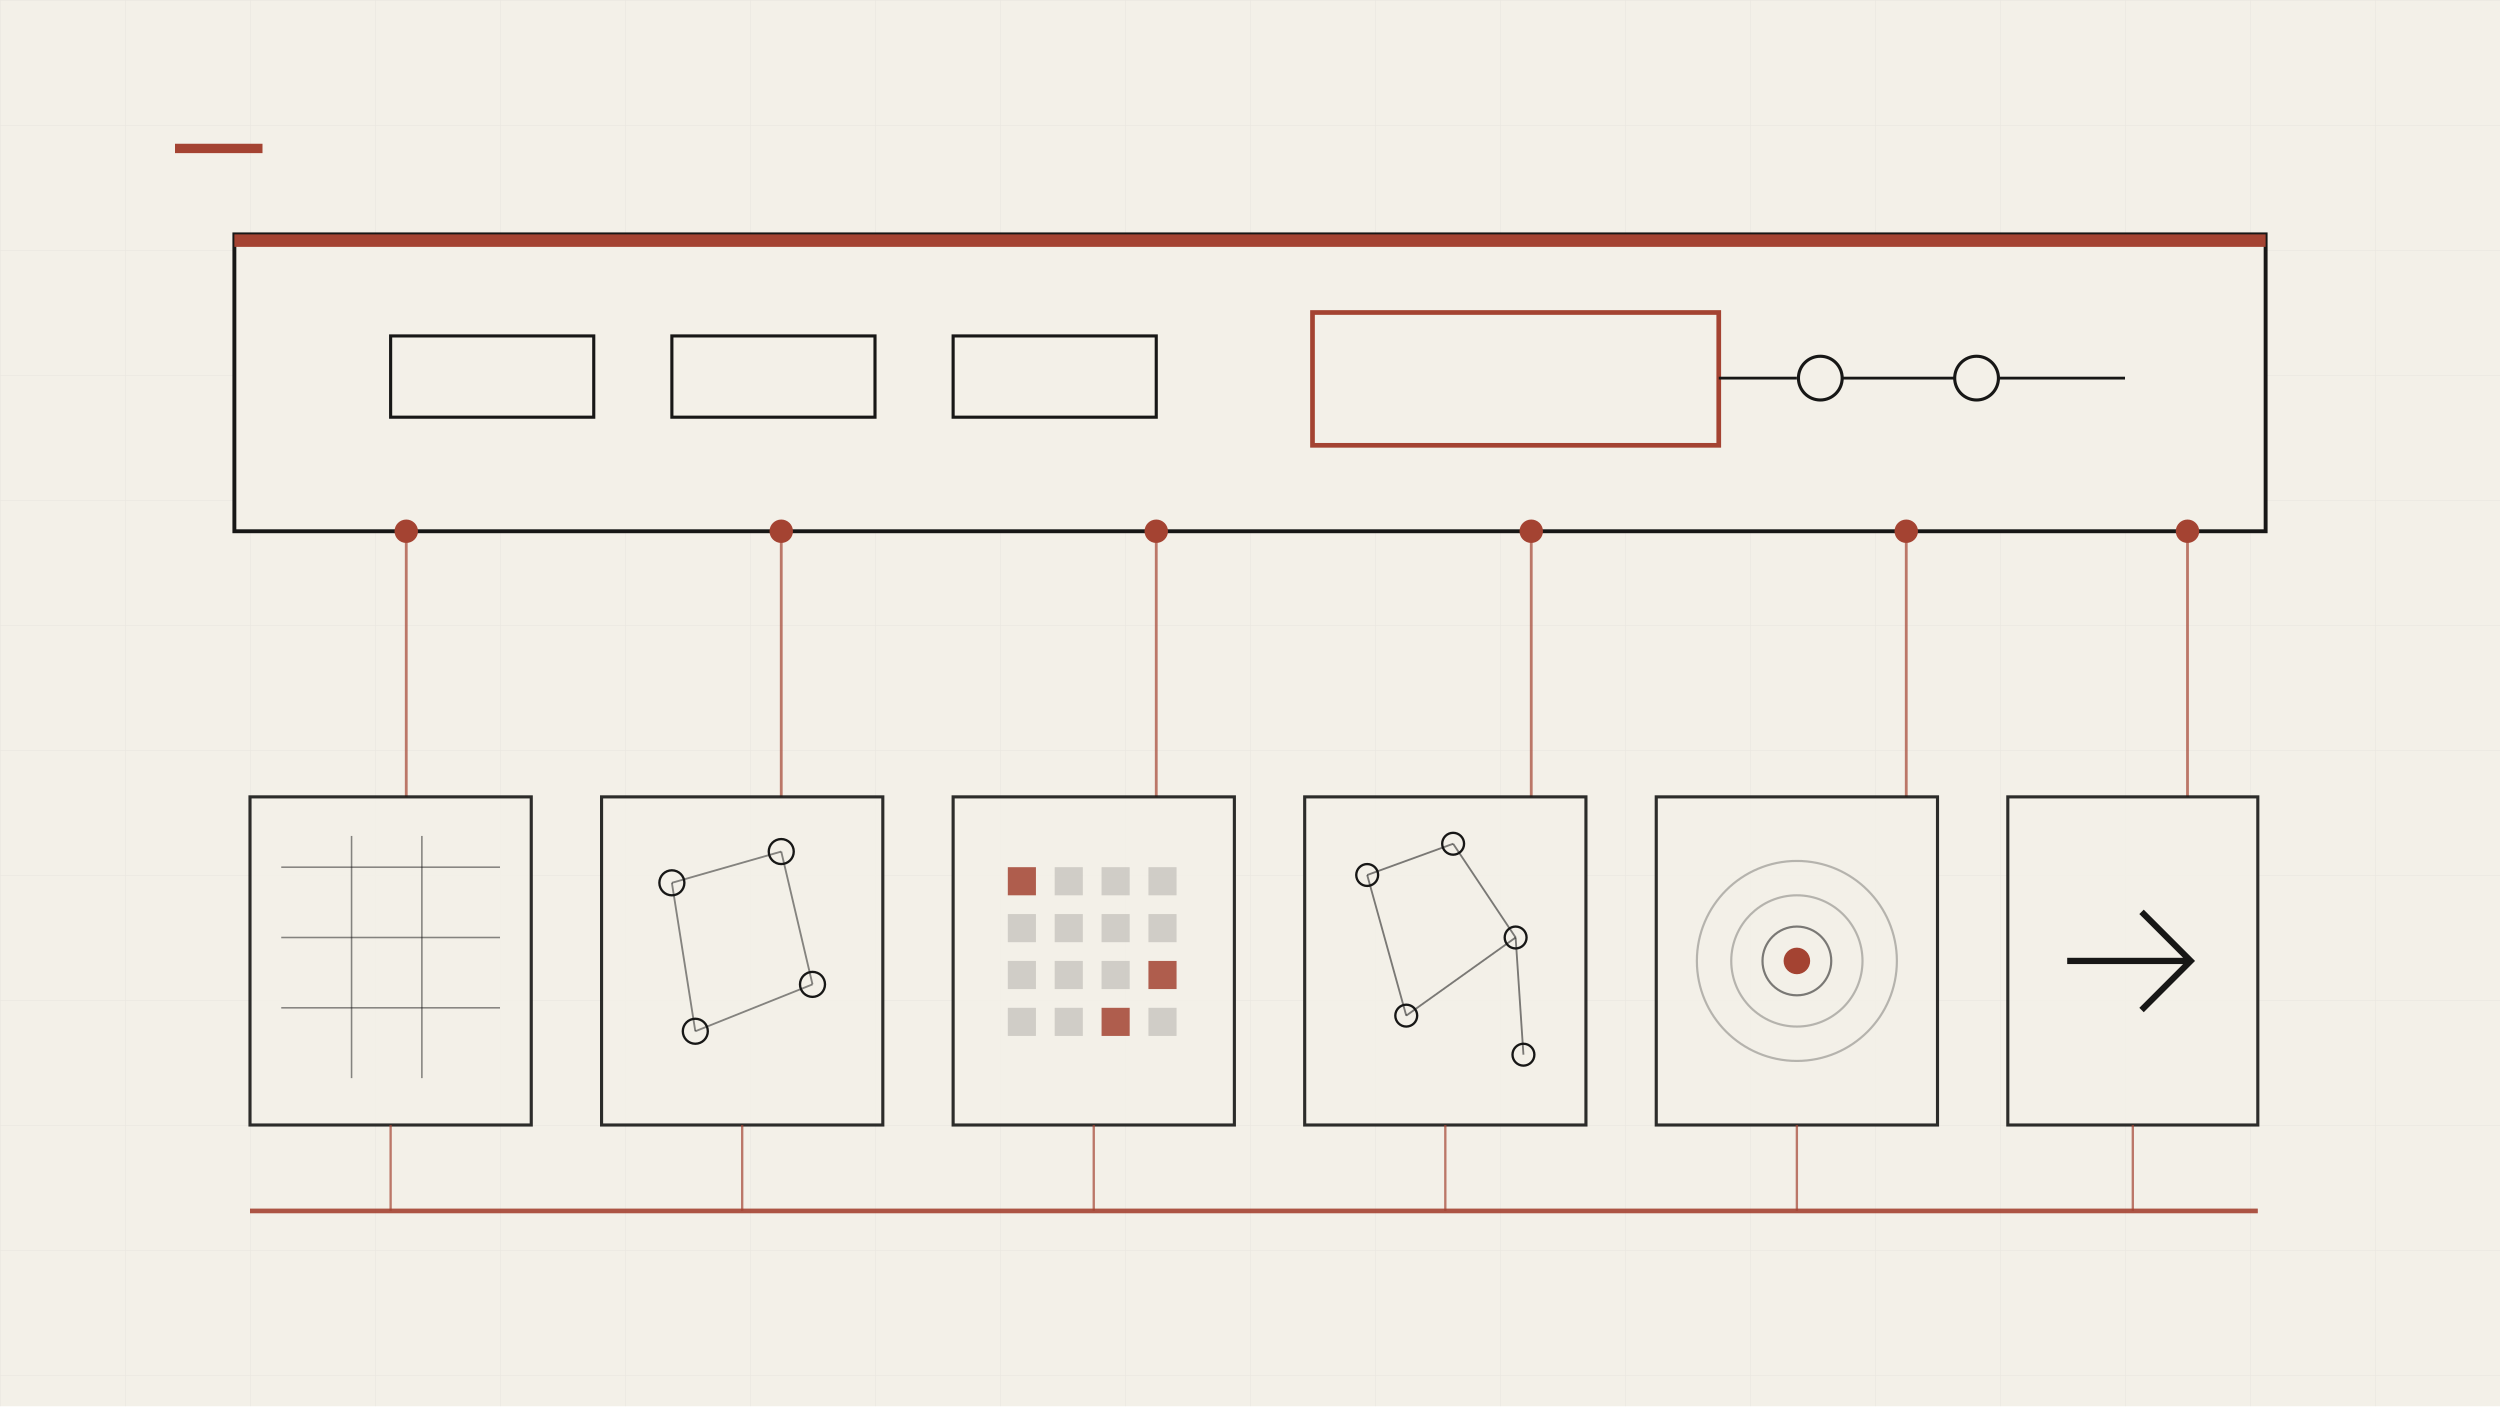
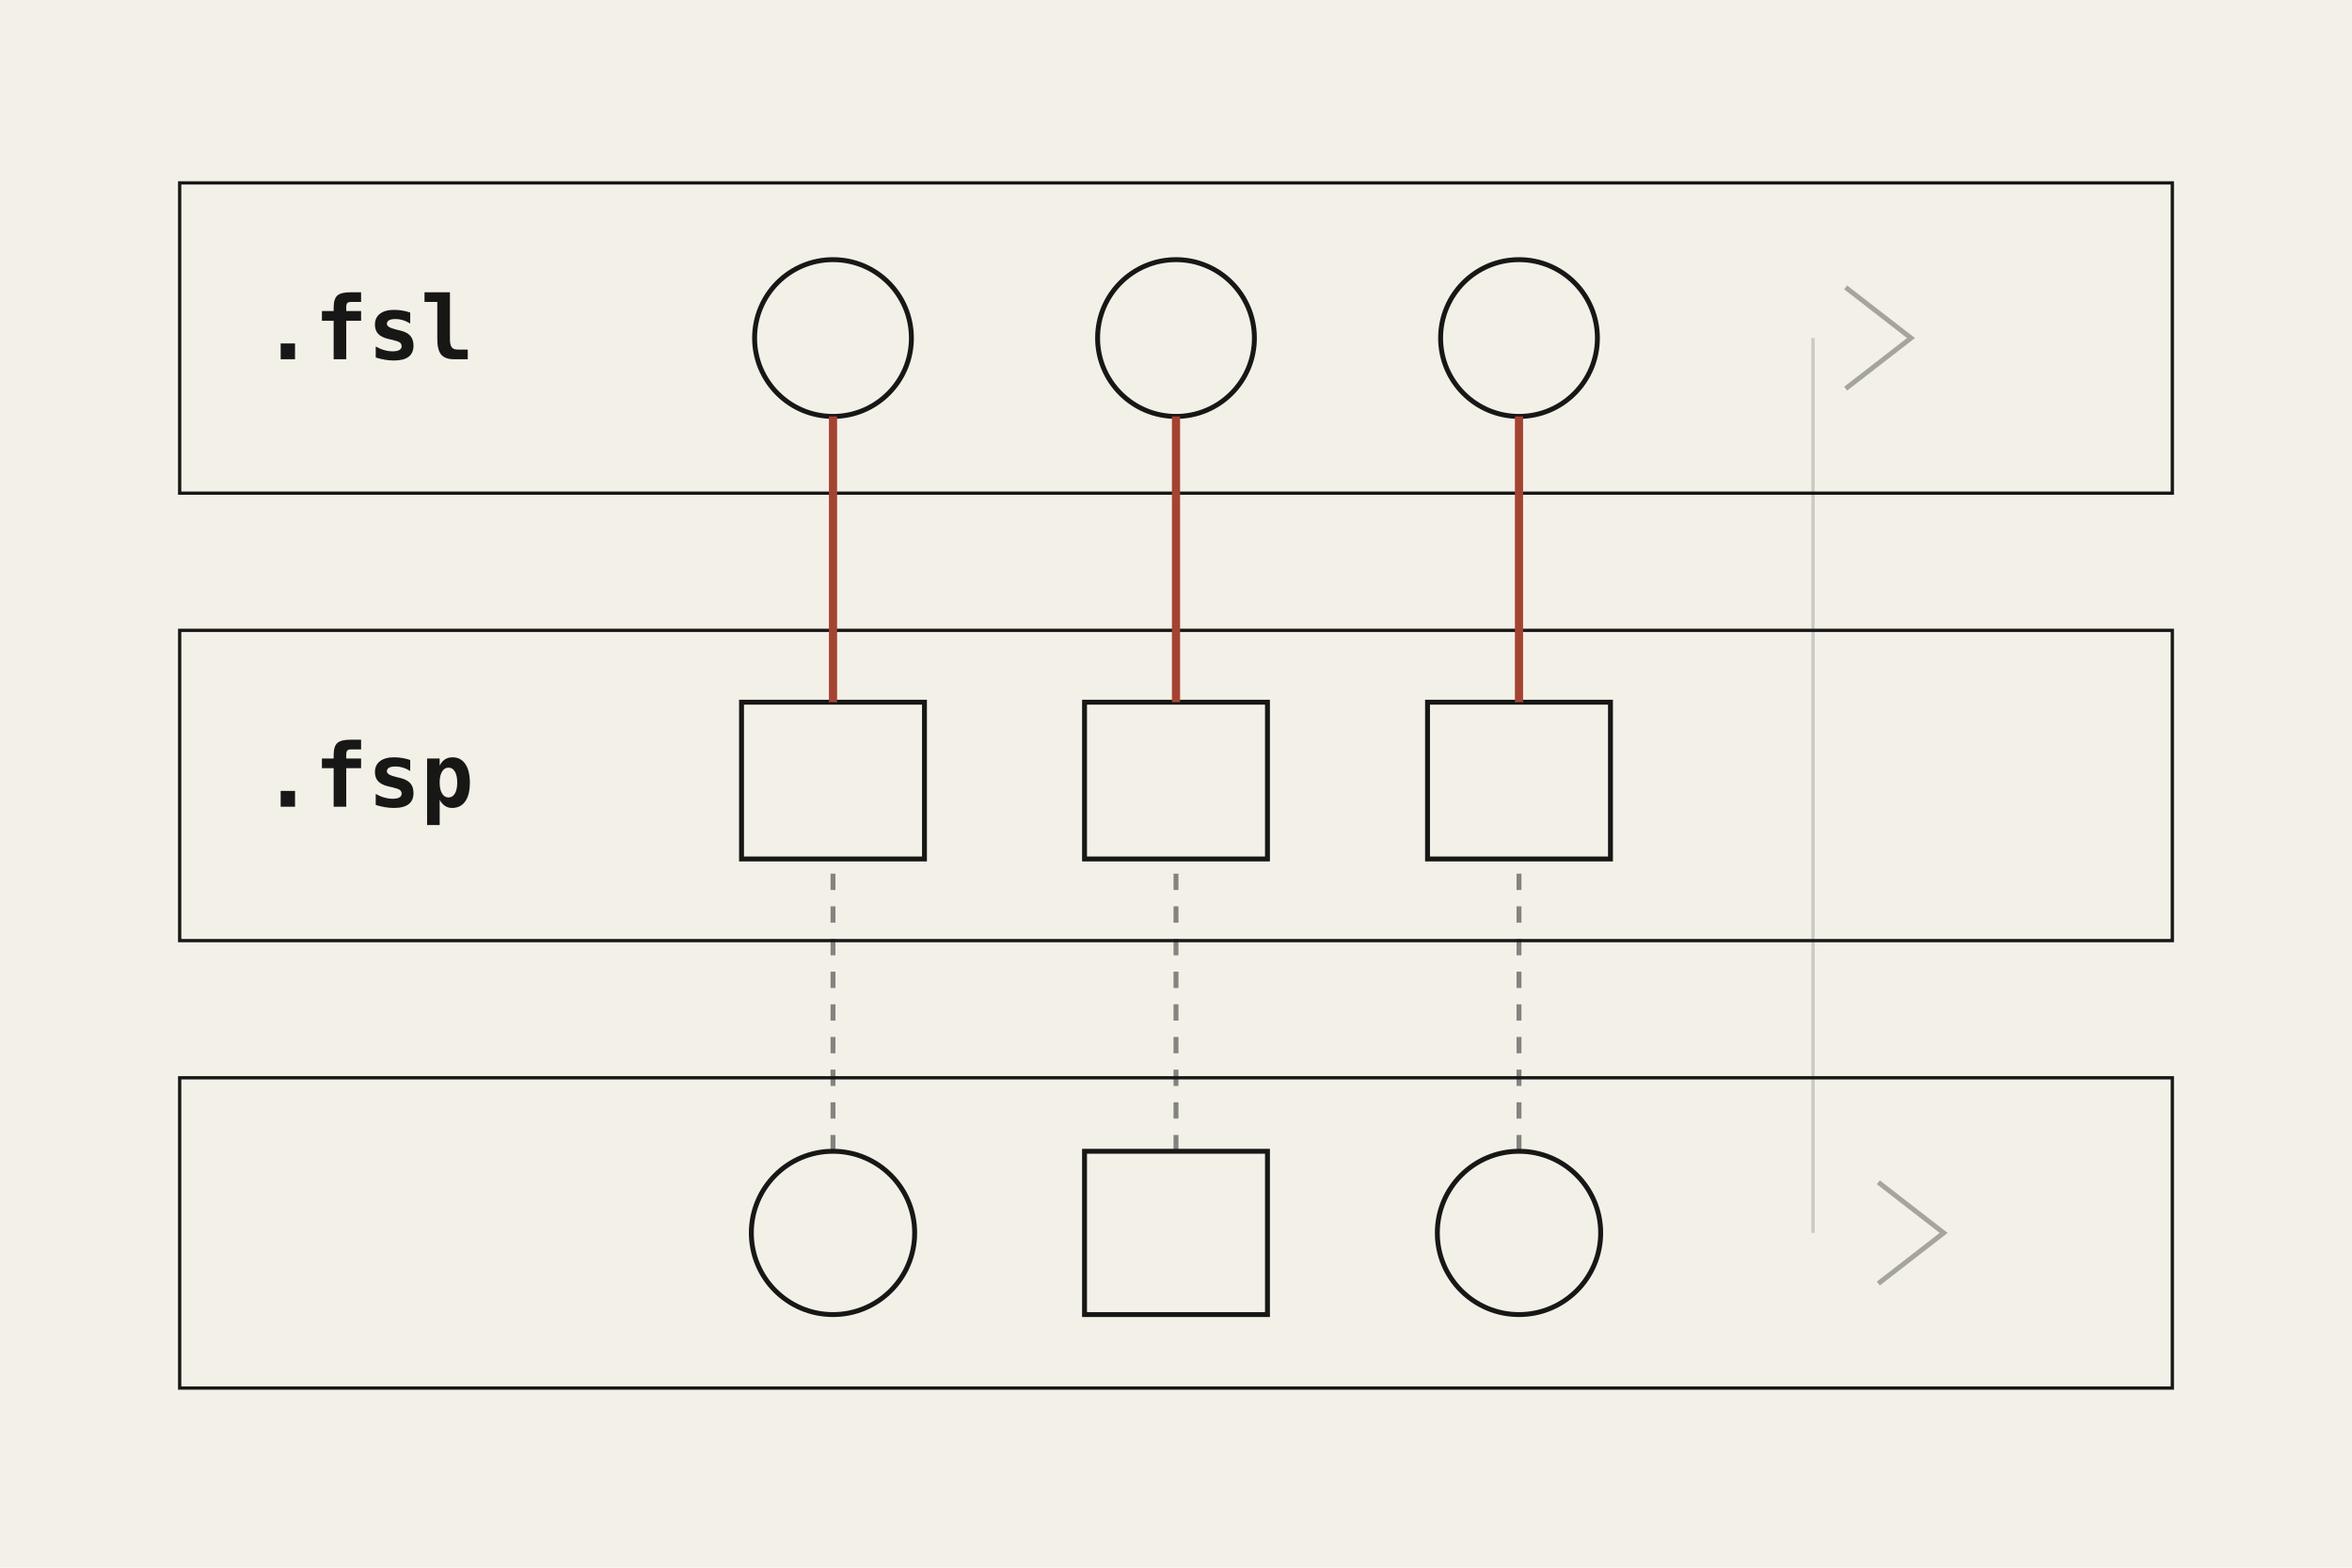
- <svg xmlns="http://www.w3.org/2000/svg" width="1600" height="900" viewBox="0 0 1600 900">
-   <defs>
-     <pattern id="a" width="80" height="80" patternUnits="userSpaceOnUse">
-       <path d="M80 0H0V80" fill="none" stroke="#171716" stroke-opacity=".035" />
-     </pattern>
-   </defs>
-   <rect width="1600" height="900" fill="#F3F0E8" />
-   <rect width="1600" height="900" fill="url(#a)" />
-   <rect x="112" y="92" width="56" height="6" fill="#A44332" />
-   <rect x="150" y="150" width="1300" height="190" rx="0" fill="#F3F0E8" stroke="#171716" stroke-width="2.5" />
-   <rect x="150" y="150" width="1300" height="8" fill="#A44332" />
-   <rect x="250" y="215" width="130" height="52" rx="0" fill="none" stroke="#171716" stroke-width="2" />
-   <rect x="430" y="215" width="130" height="52" rx="0" fill="none" stroke="#171716" stroke-width="2" />
-   <rect x="610" y="215" width="130" height="52" rx="0" fill="none" stroke="#171716" stroke-width="2" />
-   <rect x="840" y="200" width="260" height="85" rx="0" fill="none" stroke="#A44332" stroke-width="3" />
-   <circle cx="1165" cy="242" r="14" fill="#F3F0E8" stroke="#171716" stroke-width="2" />
-   <circle cx="1265" cy="242" r="14" fill="#F3F0E8" stroke="#171716" stroke-width="2" />
-   <line x1="1100" x2="1150" y1="242" y2="242" stroke="#171716" stroke-width="1.8" />
-   <line x1="1179" x2="1251" y1="242" y2="242" stroke="#171716" stroke-width="1.8" />
-   <line x1="1279" x2="1360" y1="242" y2="242" stroke="#171716" stroke-width="1.8" />
-   <circle cx="260" cy="340" r="7" fill="#A44332" stroke="#A44332" />
-   <line x1="260" x2="260" y1="347" y2="510" stroke="#A44332" stroke-opacity=".7" stroke-width="1.8" />
-   <circle cx="500" cy="340" r="7" fill="#A44332" stroke="#A44332" />
-   <line x1="500" x2="500" y1="347" y2="510" stroke="#A44332" stroke-opacity=".7" stroke-width="1.8" />
-   <circle cx="740" cy="340" r="7" fill="#A44332" stroke="#A44332" />
-   <line x1="740" x2="740" y1="347" y2="510" stroke="#A44332" stroke-opacity=".7" stroke-width="1.8" />
-   <circle cx="980" cy="340" r="7" fill="#A44332" stroke="#A44332" />
-   <line x1="980" x2="980" y1="347" y2="510" stroke="#A44332" stroke-opacity=".7" stroke-width="1.8" />
-   <circle cx="1220" cy="340" r="7" fill="#A44332" stroke="#A44332" />
-   <line x1="1220" x2="1220" y1="347" y2="510" stroke="#A44332" stroke-opacity=".7" stroke-width="1.8" />
-   <circle cx="1400" cy="340" r="7" fill="#A44332" stroke="#A44332" />
-   <line x1="1400" x2="1400" y1="347" y2="510" stroke="#A44332" stroke-opacity=".7" stroke-width="1.8" />
-   <rect x="160" y="510" width="180" height="210" rx="0" fill="#F3F0E8" fill-opacity=".9" stroke="#171716" stroke-opacity=".9" stroke-width="2" />
-   <rect x="385" y="510" width="180" height="210" rx="0" fill="#F3F0E8" fill-opacity=".9" stroke="#171716" stroke-opacity=".9" stroke-width="2" />
-   <rect x="610" y="510" width="180" height="210" rx="0" fill="#F3F0E8" fill-opacity=".9" stroke="#171716" stroke-opacity=".9" stroke-width="2" />
-   <rect x="835" y="510" width="180" height="210" rx="0" fill="#F3F0E8" fill-opacity=".9" stroke="#171716" stroke-opacity=".9" stroke-width="2" />
-   <rect x="1060" y="510" width="180" height="210" rx="0" fill="#F3F0E8" fill-opacity=".9" stroke="#171716" stroke-opacity=".9" stroke-width="2" />
-   <rect x="1285" y="510" width="160" height="210" rx="0" fill="#F3F0E8" fill-opacity=".9" stroke="#171716" stroke-opacity=".9" stroke-width="2" />
-   <line x1="180" x2="320" y1="555" y2="555" stroke="#171716" stroke-opacity=".5" />
-   <line x1="180" x2="320" y1="600" y2="600" stroke="#171716" stroke-opacity=".5" />
-   <line x1="180" x2="320" y1="645" y2="645" stroke="#171716" stroke-opacity=".5" />
-   <line x1="225" x2="225" y1="535" y2="690" stroke="#171716" stroke-opacity=".5" />
-   <line x1="270" x2="270" y1="535" y2="690" stroke="#171716" stroke-opacity=".5" />
-   <circle cx="430" cy="565" r="8" fill="#F3F0E8" stroke="#171716" stroke-width="1.5" />
-   <circle cx="500" cy="545" r="8" fill="#F3F0E8" stroke="#171716" stroke-width="1.5" />
-   <circle cx="520" cy="630" r="8" fill="#F3F0E8" stroke="#171716" stroke-width="1.5" />
-   <circle cx="445" cy="660" r="8" fill="#F3F0E8" stroke="#171716" stroke-width="1.5" />
-   <line x1="430" x2="500" y1="565" y2="545" stroke="#171716" stroke-opacity=".5" stroke-width="1.2" />
-   <line x1="500" x2="520" y1="545" y2="630" stroke="#171716" stroke-opacity=".5" stroke-width="1.2" />
-   <line x1="520" x2="445" y1="630" y2="660" stroke="#171716" stroke-opacity=".5" stroke-width="1.2" />
-   <line x1="445" x2="430" y1="660" y2="565" stroke="#171716" stroke-opacity=".5" stroke-width="1.2" />
-   <rect x="645" y="555" width="18" height="18" fill="#A44332" fill-opacity=".85" />
-   <rect x="675" y="555" width="18" height="18" fill="#171716" fill-opacity=".16" />
-   <rect x="705" y="555" width="18" height="18" fill="#171716" fill-opacity=".16" />
-   <rect x="735" y="555" width="18" height="18" fill="#171716" fill-opacity=".16" />
-   <rect x="645" y="585" width="18" height="18" fill="#171716" fill-opacity=".16" />
-   <rect x="675" y="585" width="18" height="18" fill="#171716" fill-opacity=".16" />
-   <rect x="705" y="585" width="18" height="18" fill="#171716" fill-opacity=".16" />
-   <rect x="735" y="585" width="18" height="18" fill="#171716" fill-opacity=".16" />
-   <rect x="645" y="615" width="18" height="18" fill="#171716" fill-opacity=".16" />
-   <rect x="675" y="615" width="18" height="18" fill="#171716" fill-opacity=".16" />
-   <rect x="705" y="615" width="18" height="18" fill="#171716" fill-opacity=".16" />
-   <rect x="735" y="615" width="18" height="18" fill="#A44332" fill-opacity=".85" />
-   <rect x="645" y="645" width="18" height="18" fill="#171716" fill-opacity=".16" />
-   <rect x="675" y="645" width="18" height="18" fill="#171716" fill-opacity=".16" />
-   <rect x="705" y="645" width="18" height="18" fill="#A44332" fill-opacity=".85" />
-   <rect x="735" y="645" width="18" height="18" fill="#171716" fill-opacity=".16" />
-   <circle cx="875" cy="560" r="7" fill="#F3F0E8" stroke="#171716" stroke-width="1.5" />
-   <circle cx="930" cy="540" r="7" fill="#F3F0E8" stroke="#171716" stroke-width="1.5" />
-   <circle cx="970" cy="600" r="7" fill="#F3F0E8" stroke="#171716" stroke-width="1.5" />
-   <circle cx="900" cy="650" r="7" fill="#F3F0E8" stroke="#171716" stroke-width="1.5" />
-   <circle cx="975" cy="675" r="7" fill="#F3F0E8" stroke="#171716" stroke-width="1.5" />
-   <line x1="875" x2="930" y1="560" y2="540" stroke="#171716" stroke-opacity=".55" stroke-width="1.2" />
-   <line x1="875" x2="900" y1="560" y2="650" stroke="#171716" stroke-opacity=".55" stroke-width="1.2" />
-   <line x1="930" x2="970" y1="540" y2="600" stroke="#171716" stroke-opacity=".55" stroke-width="1.2" />
-   <line x1="900" x2="970" y1="650" y2="600" stroke="#171716" stroke-opacity=".55" stroke-width="1.2" />
-   <line x1="970" x2="975" y1="600" y2="675" stroke="#171716" stroke-opacity=".55" stroke-width="1.2" />
-   <circle cx="1150" cy="615" r="22" fill="none" stroke="#171716" stroke-opacity=".55" stroke-width="1.4" />
-   <circle cx="1150" cy="615" r="42" fill="none" stroke="#171716" stroke-opacity=".28" stroke-width="1.4" />
-   <circle cx="1150" cy="615" r="64" fill="none" stroke="#171716" stroke-opacity=".28" stroke-width="1.4" />
-   <circle cx="1150" cy="615" r="8" fill="#A44332" stroke="#A44332" />
-   <path d="m1325 615h75m-28-30 30 30-30 30" fill="none" stroke="#171716" stroke-linecap="square" stroke-width="4" />
-   <line x1="160" x2="1445" y1="775" y2="775" stroke="#A44332" stroke-opacity=".9" stroke-width="3" />
-   <line x1="250" x2="250" y1="720" y2="775" stroke="#A44332" stroke-opacity=".7" stroke-width="1.5" />
-   <line x1="475" x2="475" y1="720" y2="775" stroke="#A44332" stroke-opacity=".7" stroke-width="1.5" />
-   <line x1="700" x2="700" y1="720" y2="775" stroke="#A44332" stroke-opacity=".7" stroke-width="1.5" />
-   <line x1="925" x2="925" y1="720" y2="775" stroke="#A44332" stroke-opacity=".7" stroke-width="1.5" />
-   <line x1="1150" x2="1150" y1="720" y2="775" stroke="#A44332" stroke-opacity=".7" stroke-width="1.5" />
-   <line x1="1365" x2="1365" y1="720" y2="775" stroke="#A44332" stroke-opacity=".7" stroke-width="1.5" />
+ <svg xmlns="http://www.w3.org/2000/svg" viewBox="0 0 1440 960" width="1440" height="960">
+   <rect width="1440" height="960" fill="#F3F0E8" />
+   <rect x="110" y="112" width="1220" height="190" fill="none" stroke="#171716" stroke-width="2" />
+   <rect x="110" y="386" width="1220" height="190" fill="none" stroke="#171716" stroke-width="2" />
+   <rect x="110" y="660" width="1220" height="190" fill="none" stroke="#171716" stroke-width="2" />
+   <text x="160" y="220" font-family="ui-monospace, monospace" font-size="54" font-weight="600" fill="#171716">.fsl</text>
+   <text x="160" y="494" font-family="ui-monospace, monospace" font-size="54" font-weight="600" fill="#171716">.fsp</text>
+   <g fill="#F3F0E8" stroke="#171716" stroke-width="3">
+     <circle cx="510" cy="207" r="48" />
+     <circle cx="720" cy="207" r="48" />
+     <circle cx="930" cy="207" r="48" />
+     <rect x="454" y="430" width="112" height="96" />
+     <rect x="664" y="430" width="112" height="96" />
+     <rect x="874" y="430" width="112" height="96" />
+     <circle cx="510" cy="755" r="50" />
+     <rect x="664" y="705" width="112" height="100" />
+     <circle cx="930" cy="755" r="50" />
+   </g>
+   <g stroke="#A44332" stroke-width="5" fill="none">
+     <path d="M510 255V430M720 255V430M930 255V430" />
+   </g>
+   <g stroke="#171716" stroke-opacity=".5" stroke-width="3" fill="none" stroke-dasharray="10 10">
+     <path d="M510 705V526M720 705V526M930 705V526" />
+   </g>
+   <path d="M1110 207V755" stroke="#171716" stroke-opacity=".18" stroke-width="2" />
+   <path d="M1130 238L1170 207L1130 176M1150 724L1190 755L1150 786" fill="none" stroke="#171716" stroke-opacity=".35" stroke-width="3" />
</svg>
